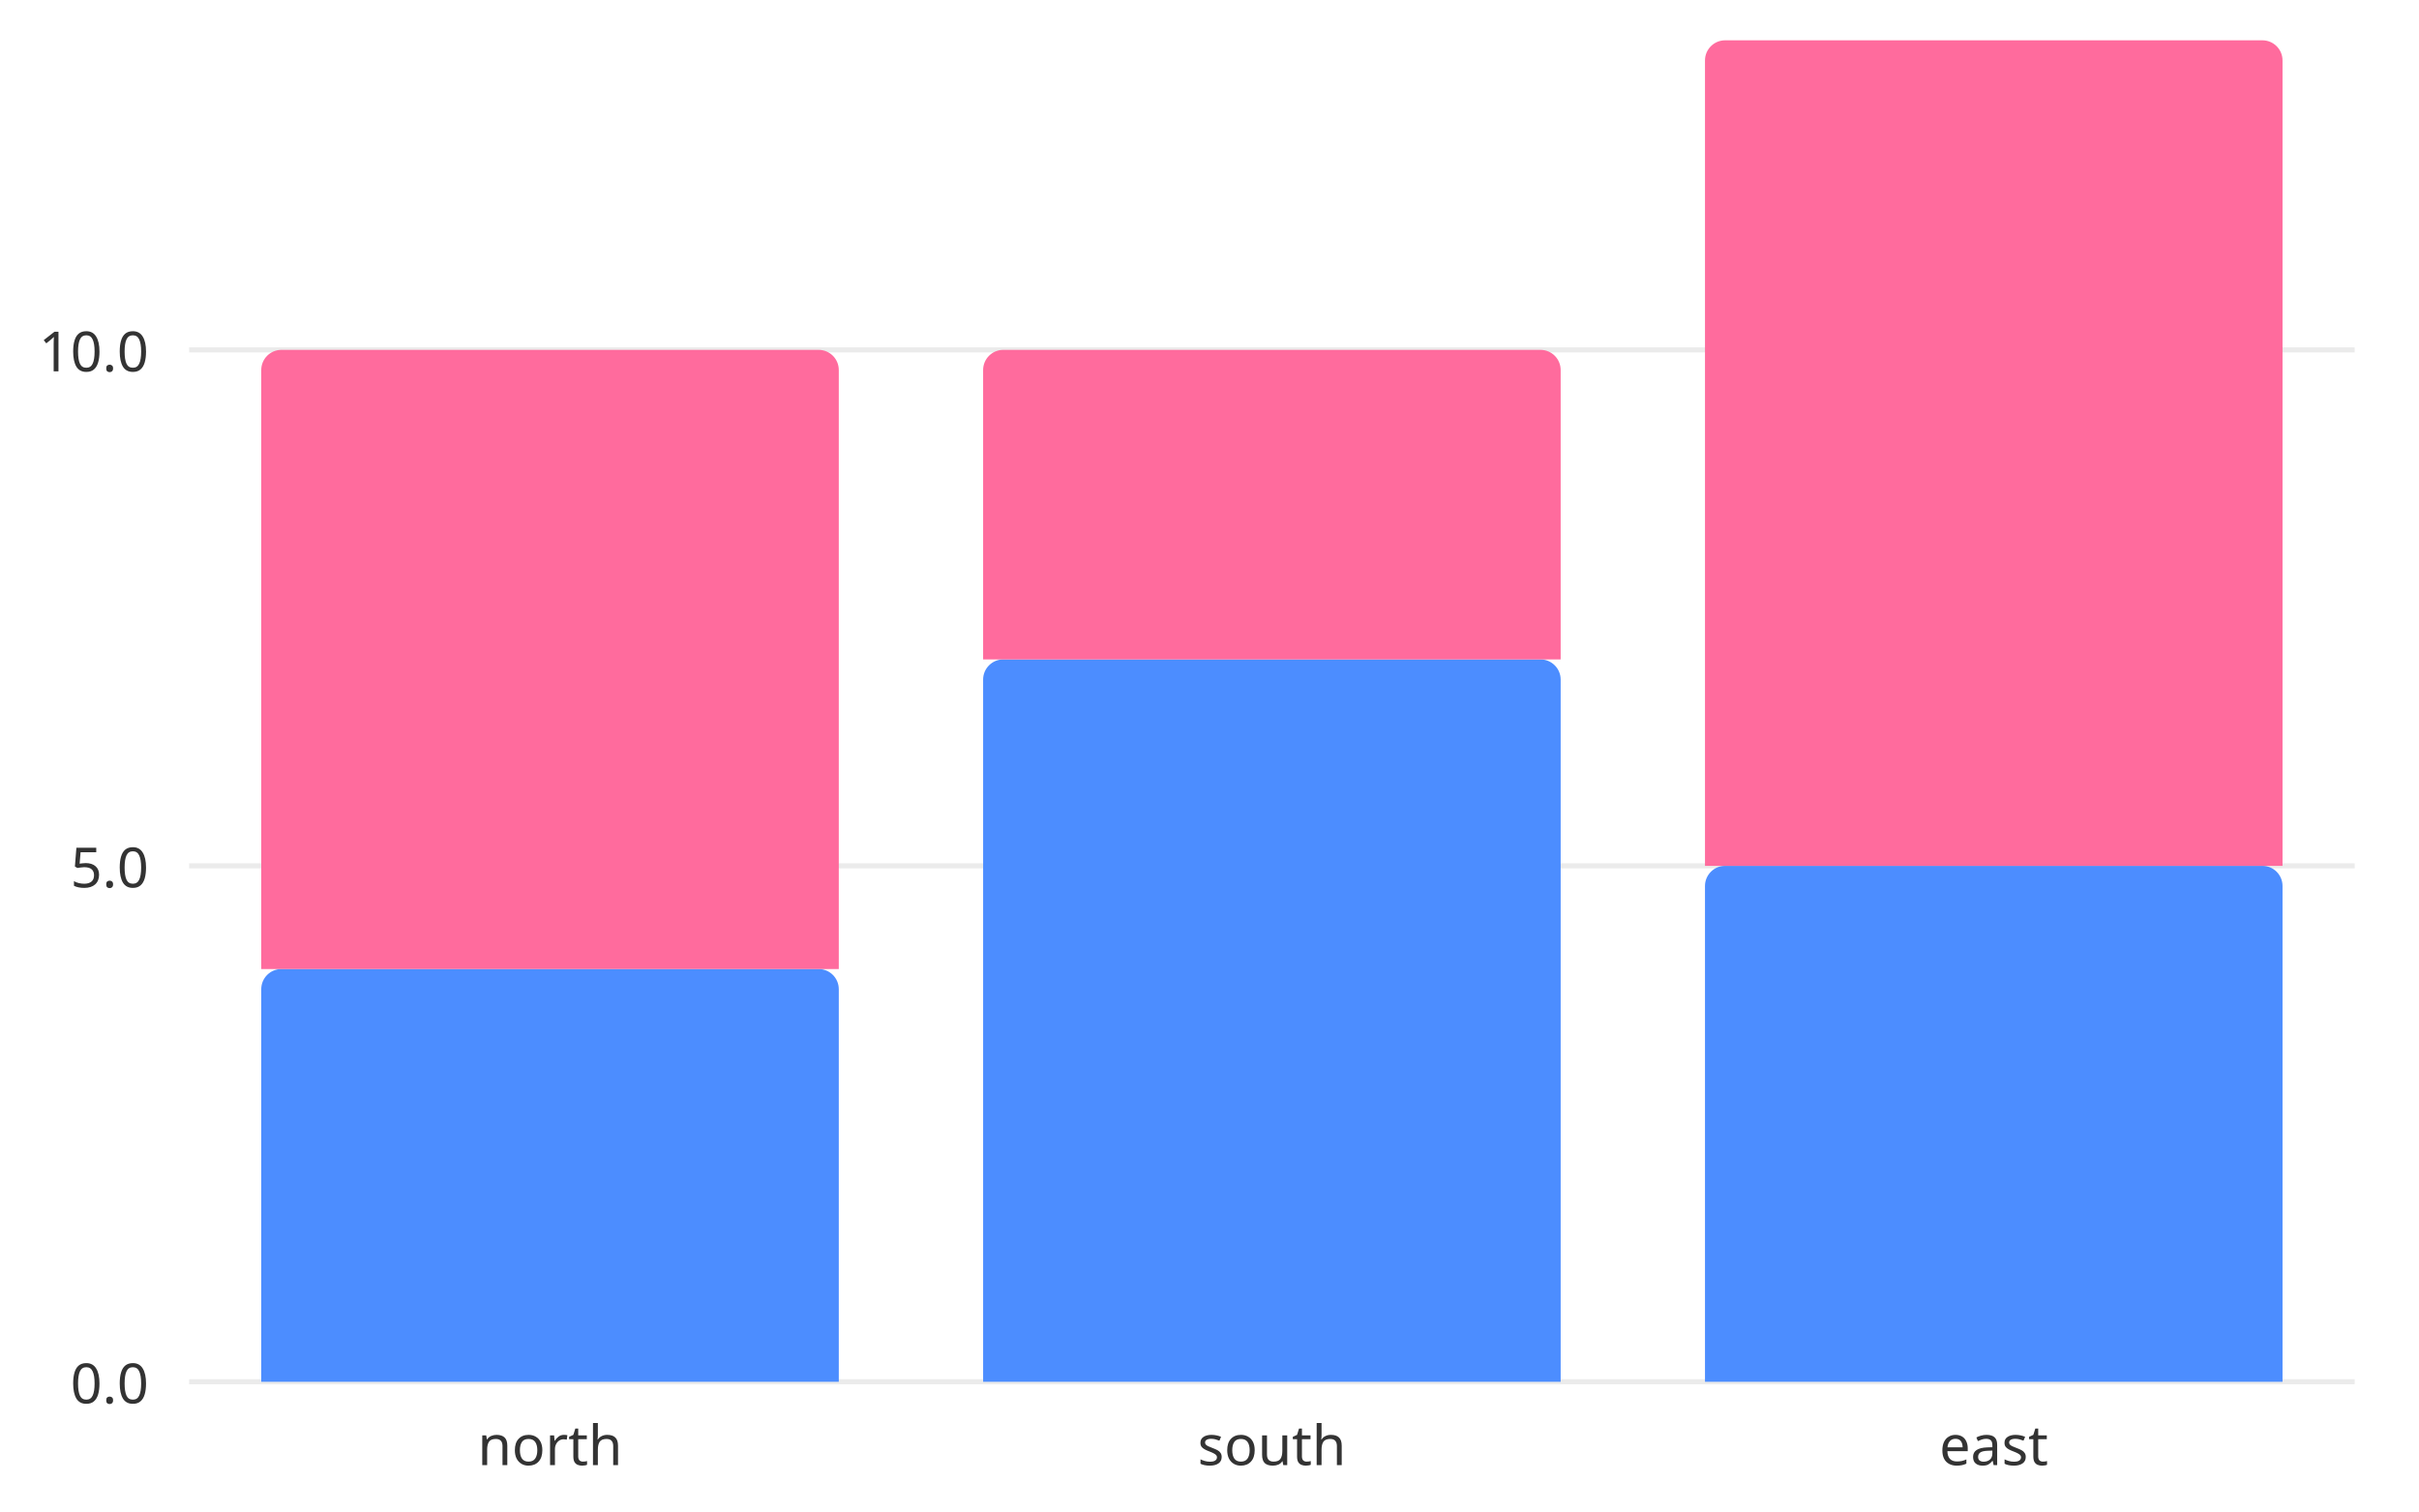
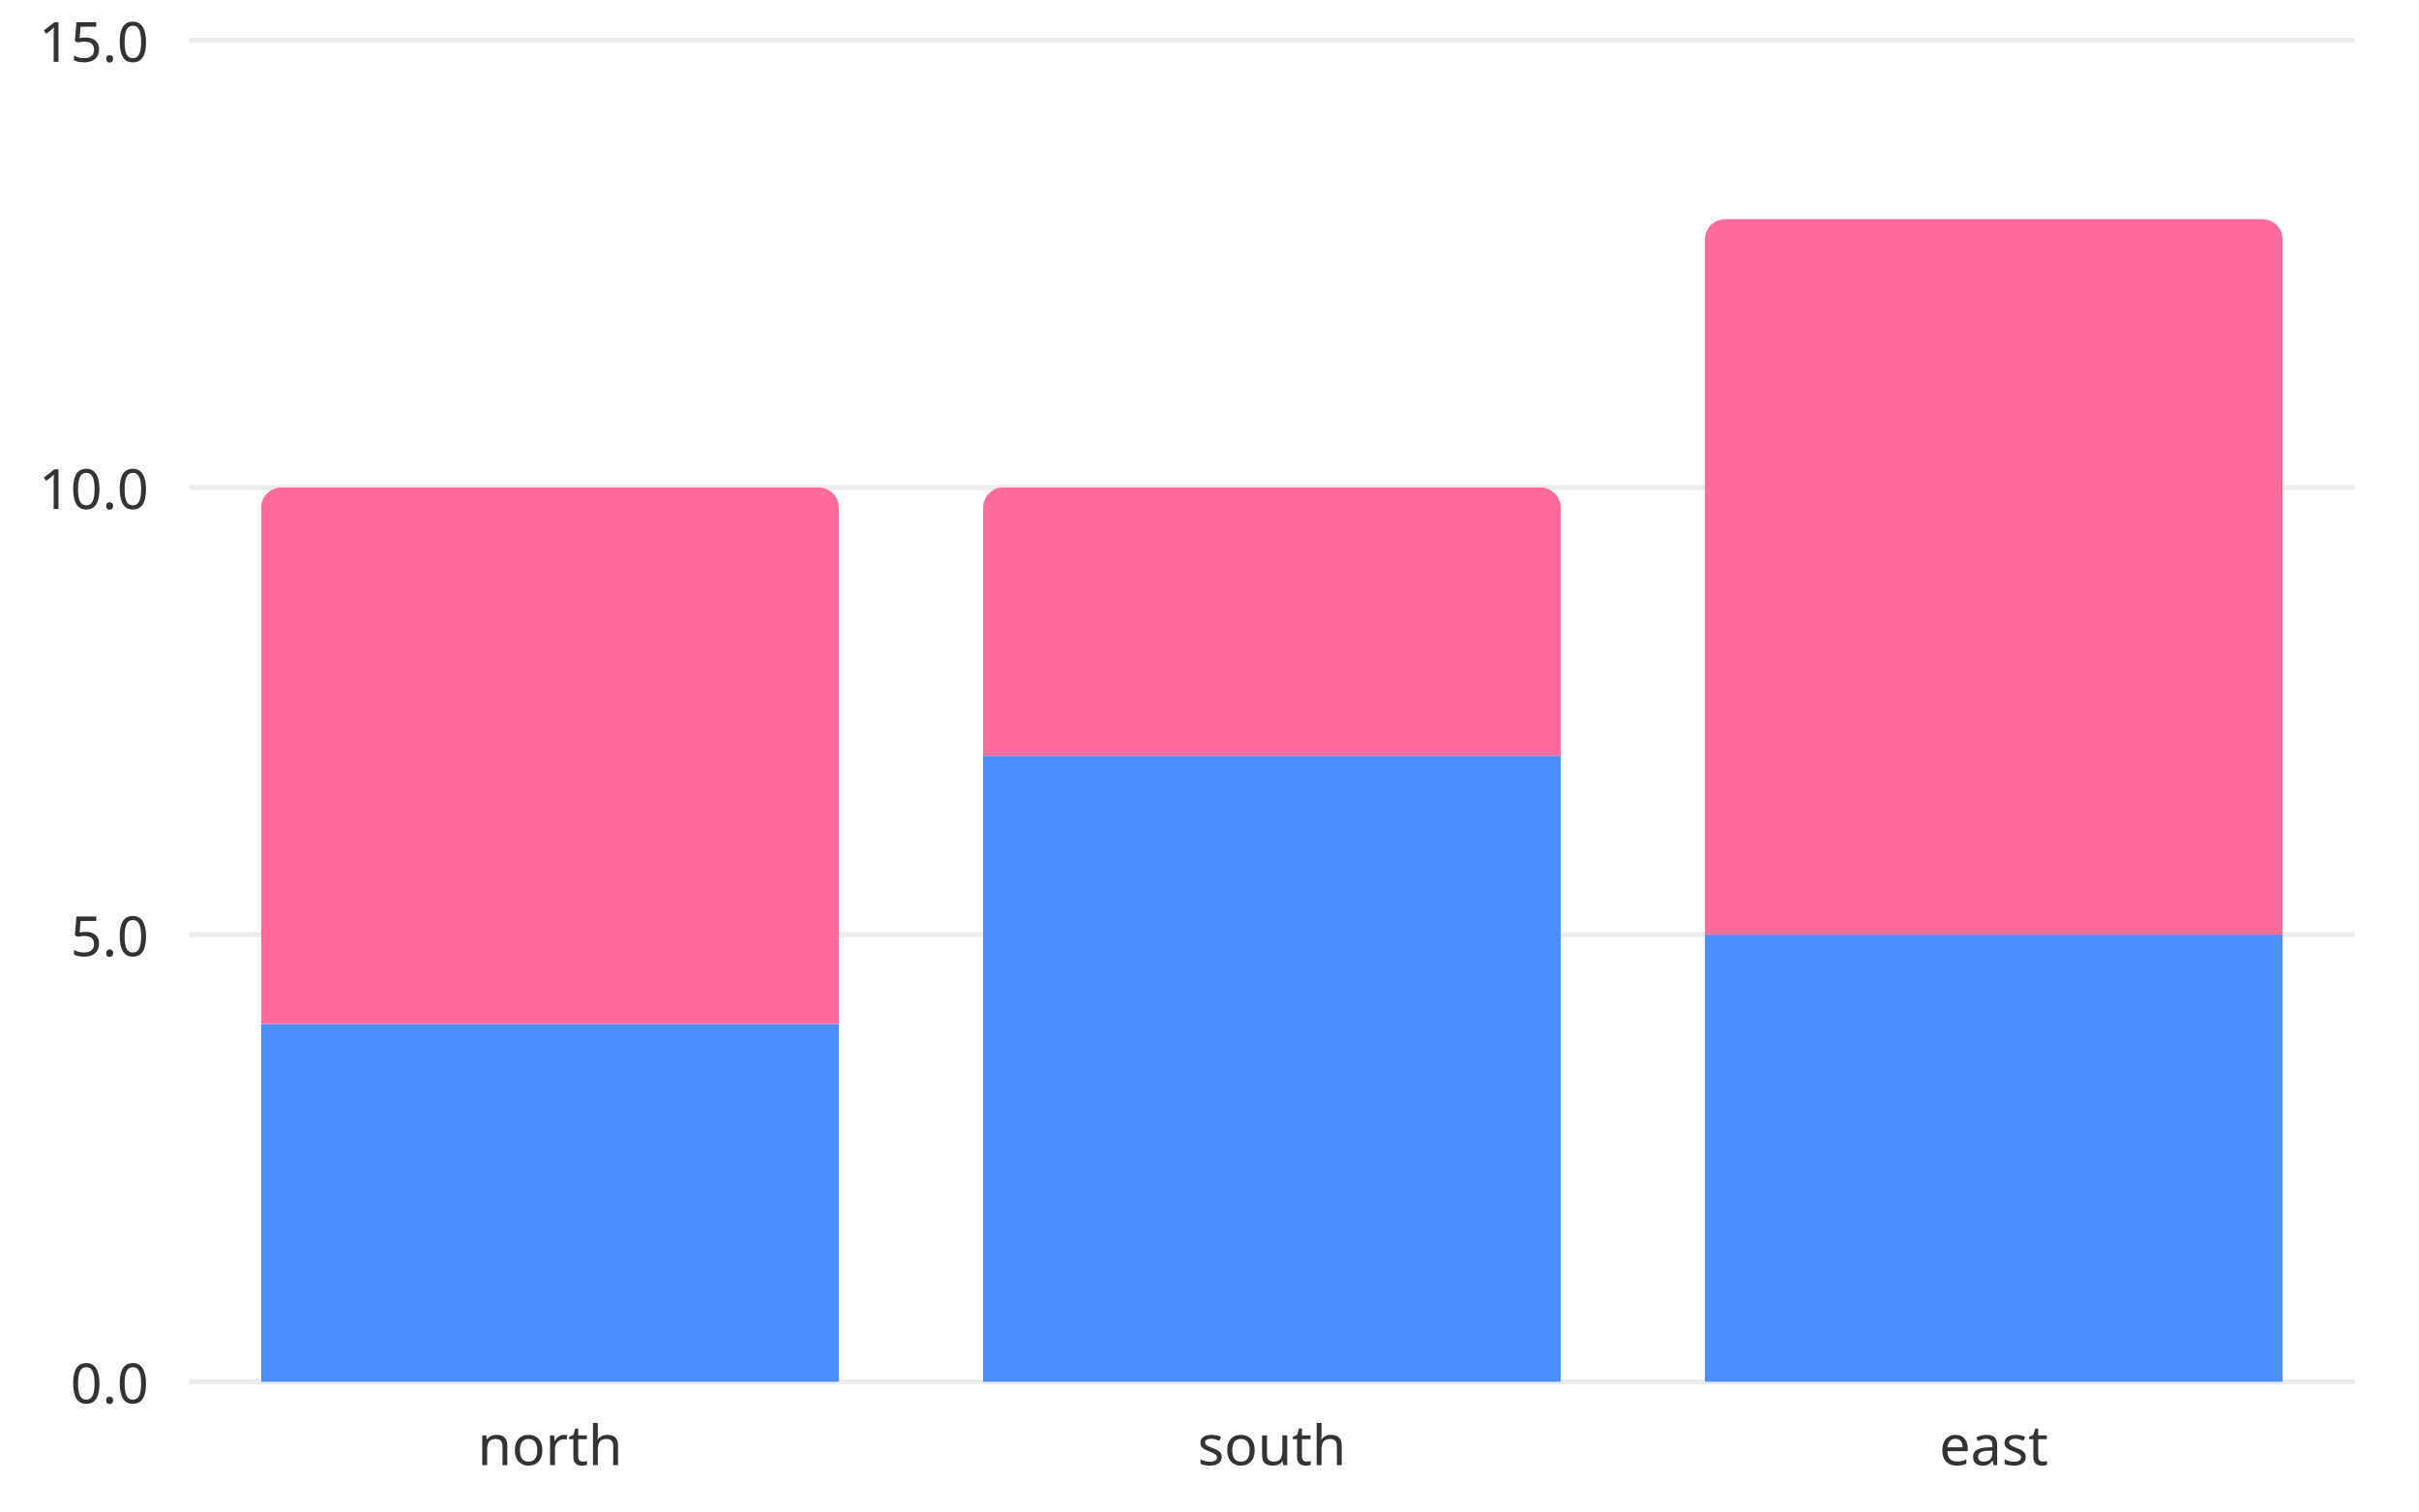
<svg xmlns="http://www.w3.org/2000/svg" width="480" height="300" viewBox="0 0 480 300" font-family="sans-serif">
  <path d="M37.52 274.25 L467.24 274.25" fill="none" stroke="#808080" stroke-opacity="0.16" stroke-width="1" stroke-linecap="butt" stroke-linejoin="miter" />
-   <path d="M37.52 171.85 L467.24 171.85" fill="none" stroke="#808080" stroke-opacity="0.16" stroke-width="1" stroke-linecap="butt" stroke-linejoin="miter" />
-   <path d="M37.52 69.44 L467.24 69.44" fill="none" stroke="#808080" stroke-opacity="0.16" stroke-width="1" stroke-linecap="butt" stroke-linejoin="miter" />
-   <path d="M55.84 192.33 L162.44 192.33 C164.65 192.33 166.44 194.12 166.44 196.33 L166.44 274.25 L51.84 274.25 L51.84 196.33 C51.84 194.12 53.63 192.33 55.84 192.33 Z" fill="#4c8dff" fill-rule="nonzero" />
-   <path d="M199.08 130.88 L305.68 130.88 C307.89 130.88 309.68 132.68 309.68 134.88 L309.68 274.25 L195.08 274.25 L195.08 134.88 C195.08 132.68 196.87 130.88 199.08 130.88 Z" fill="#4c8dff" fill-rule="nonzero" />
-   <path d="M342.32 171.85 L448.92 171.85 C451.13 171.85 452.92 173.64 452.92 175.85 L452.92 274.25 L338.32 274.25 L338.32 175.85 C338.32 173.64 340.11 171.85 342.32 171.85 Z" fill="#4c8dff" fill-rule="nonzero" />
-   <path d="M55.84 69.44 L162.44 69.44 C164.65 69.44 166.44 71.23 166.44 73.44 L166.44 192.33 L51.84 192.33 L51.84 73.44 C51.84 71.23 53.63 69.44 55.84 69.44 Z" fill="#ff6b9d" fill-rule="nonzero" />
-   <path d="M199.08 69.44 L305.68 69.44 C307.89 69.44 309.68 71.23 309.68 73.44 L309.68 130.88 L195.08 130.88 L195.08 73.44 C195.08 71.23 196.87 69.44 199.08 69.44 Z" fill="#ff6b9d" fill-rule="nonzero" />
-   <path d="M342.32 8 L448.92 8 C451.13 8 452.92 9.79 452.92 12 L452.92 171.85 L338.32 171.85 L338.32 12 C338.32 9.79 340.11 8 342.32 8 Z" fill="#ff6b9d" fill-rule="nonzero" />
+   <path d="M37.52 185.5 L467.24 185.5" fill="none" stroke="#808080" stroke-opacity="0.16" stroke-width="1" stroke-linecap="butt" stroke-linejoin="miter" />
+   <path d="M37.52 96.75 L467.24 96.75" fill="none" stroke="#808080" stroke-opacity="0.16" stroke-width="1" stroke-linecap="butt" stroke-linejoin="miter" />
+   <path d="M37.52 8 L467.24 8" fill="none" stroke="#808080" stroke-opacity="0.16" stroke-width="1" stroke-linecap="butt" stroke-linejoin="miter" />
+   <path d="M51.84 203.25 L166.44 203.25 L166.44 274.25 L51.84 274.25 L51.84 203.25 Z" fill="#4c8dff" fill-rule="nonzero" />
+   <path d="M195.08 150 L309.68 150 L309.68 274.25 L195.08 274.25 L195.08 150 Z" fill="#4c8dff" fill-rule="nonzero" />
+   <path d="M338.32 185.5 L452.92 185.5 L452.92 274.25 L338.32 274.25 L338.32 185.5 Z" fill="#4c8dff" fill-rule="nonzero" />
+   <path d="M55.84 96.75 L162.44 96.75 C164.65 96.75 166.44 98.54 166.44 100.75 L166.44 203.25 L51.84 203.25 L51.84 100.75 C51.84 98.54 53.63 96.75 55.84 96.75 Z" fill="#ff6b9d" fill-rule="nonzero" />
+   <path d="M199.08 96.75 L305.68 96.75 C307.89 96.75 309.68 98.54 309.68 100.75 L309.68 150 L195.08 150 L195.08 100.75 C195.08 98.54 196.87 96.75 199.08 96.75 Z" fill="#ff6b9d" fill-rule="nonzero" />
+   <path d="M342.32 43.5 L448.92 43.5 C451.13 43.5 452.92 45.29 452.92 47.5 L452.92 185.5 L338.32 185.5 L338.32 47.5 C338.32 45.29 340.11 43.5 342.32 43.5 Z" fill="#ff6b9d" fill-rule="nonzero" />
  <text x="29.52" y="274.25" text-anchor="end" dominant-baseline="central" font-size="11" fill="#333333">0.0</text>
-   <text x="29.52" y="171.85" text-anchor="end" dominant-baseline="central" font-size="11" fill="#333333">5.0</text>
-   <text x="29.52" y="69.44" text-anchor="end" dominant-baseline="central" font-size="11" fill="#333333">10.0</text>
+   <text x="29.52" y="185.5" text-anchor="end" dominant-baseline="central" font-size="11" fill="#333333">5.0</text>
+   <text x="29.52" y="96.75" text-anchor="end" dominant-baseline="central" font-size="11" fill="#333333">10.0</text>
+   <text x="29.52" y="8" text-anchor="end" dominant-baseline="central" font-size="11" fill="#333333">15.0</text>
  <text x="109.14" y="282.25" text-anchor="middle" dominant-baseline="hanging" font-size="11" fill="#333333">north</text>
  <text x="252.38" y="282.25" text-anchor="middle" dominant-baseline="hanging" font-size="11" fill="#333333">south</text>
  <text x="395.62" y="282.25" text-anchor="middle" dominant-baseline="hanging" font-size="11" fill="#333333">east</text>
</svg>
